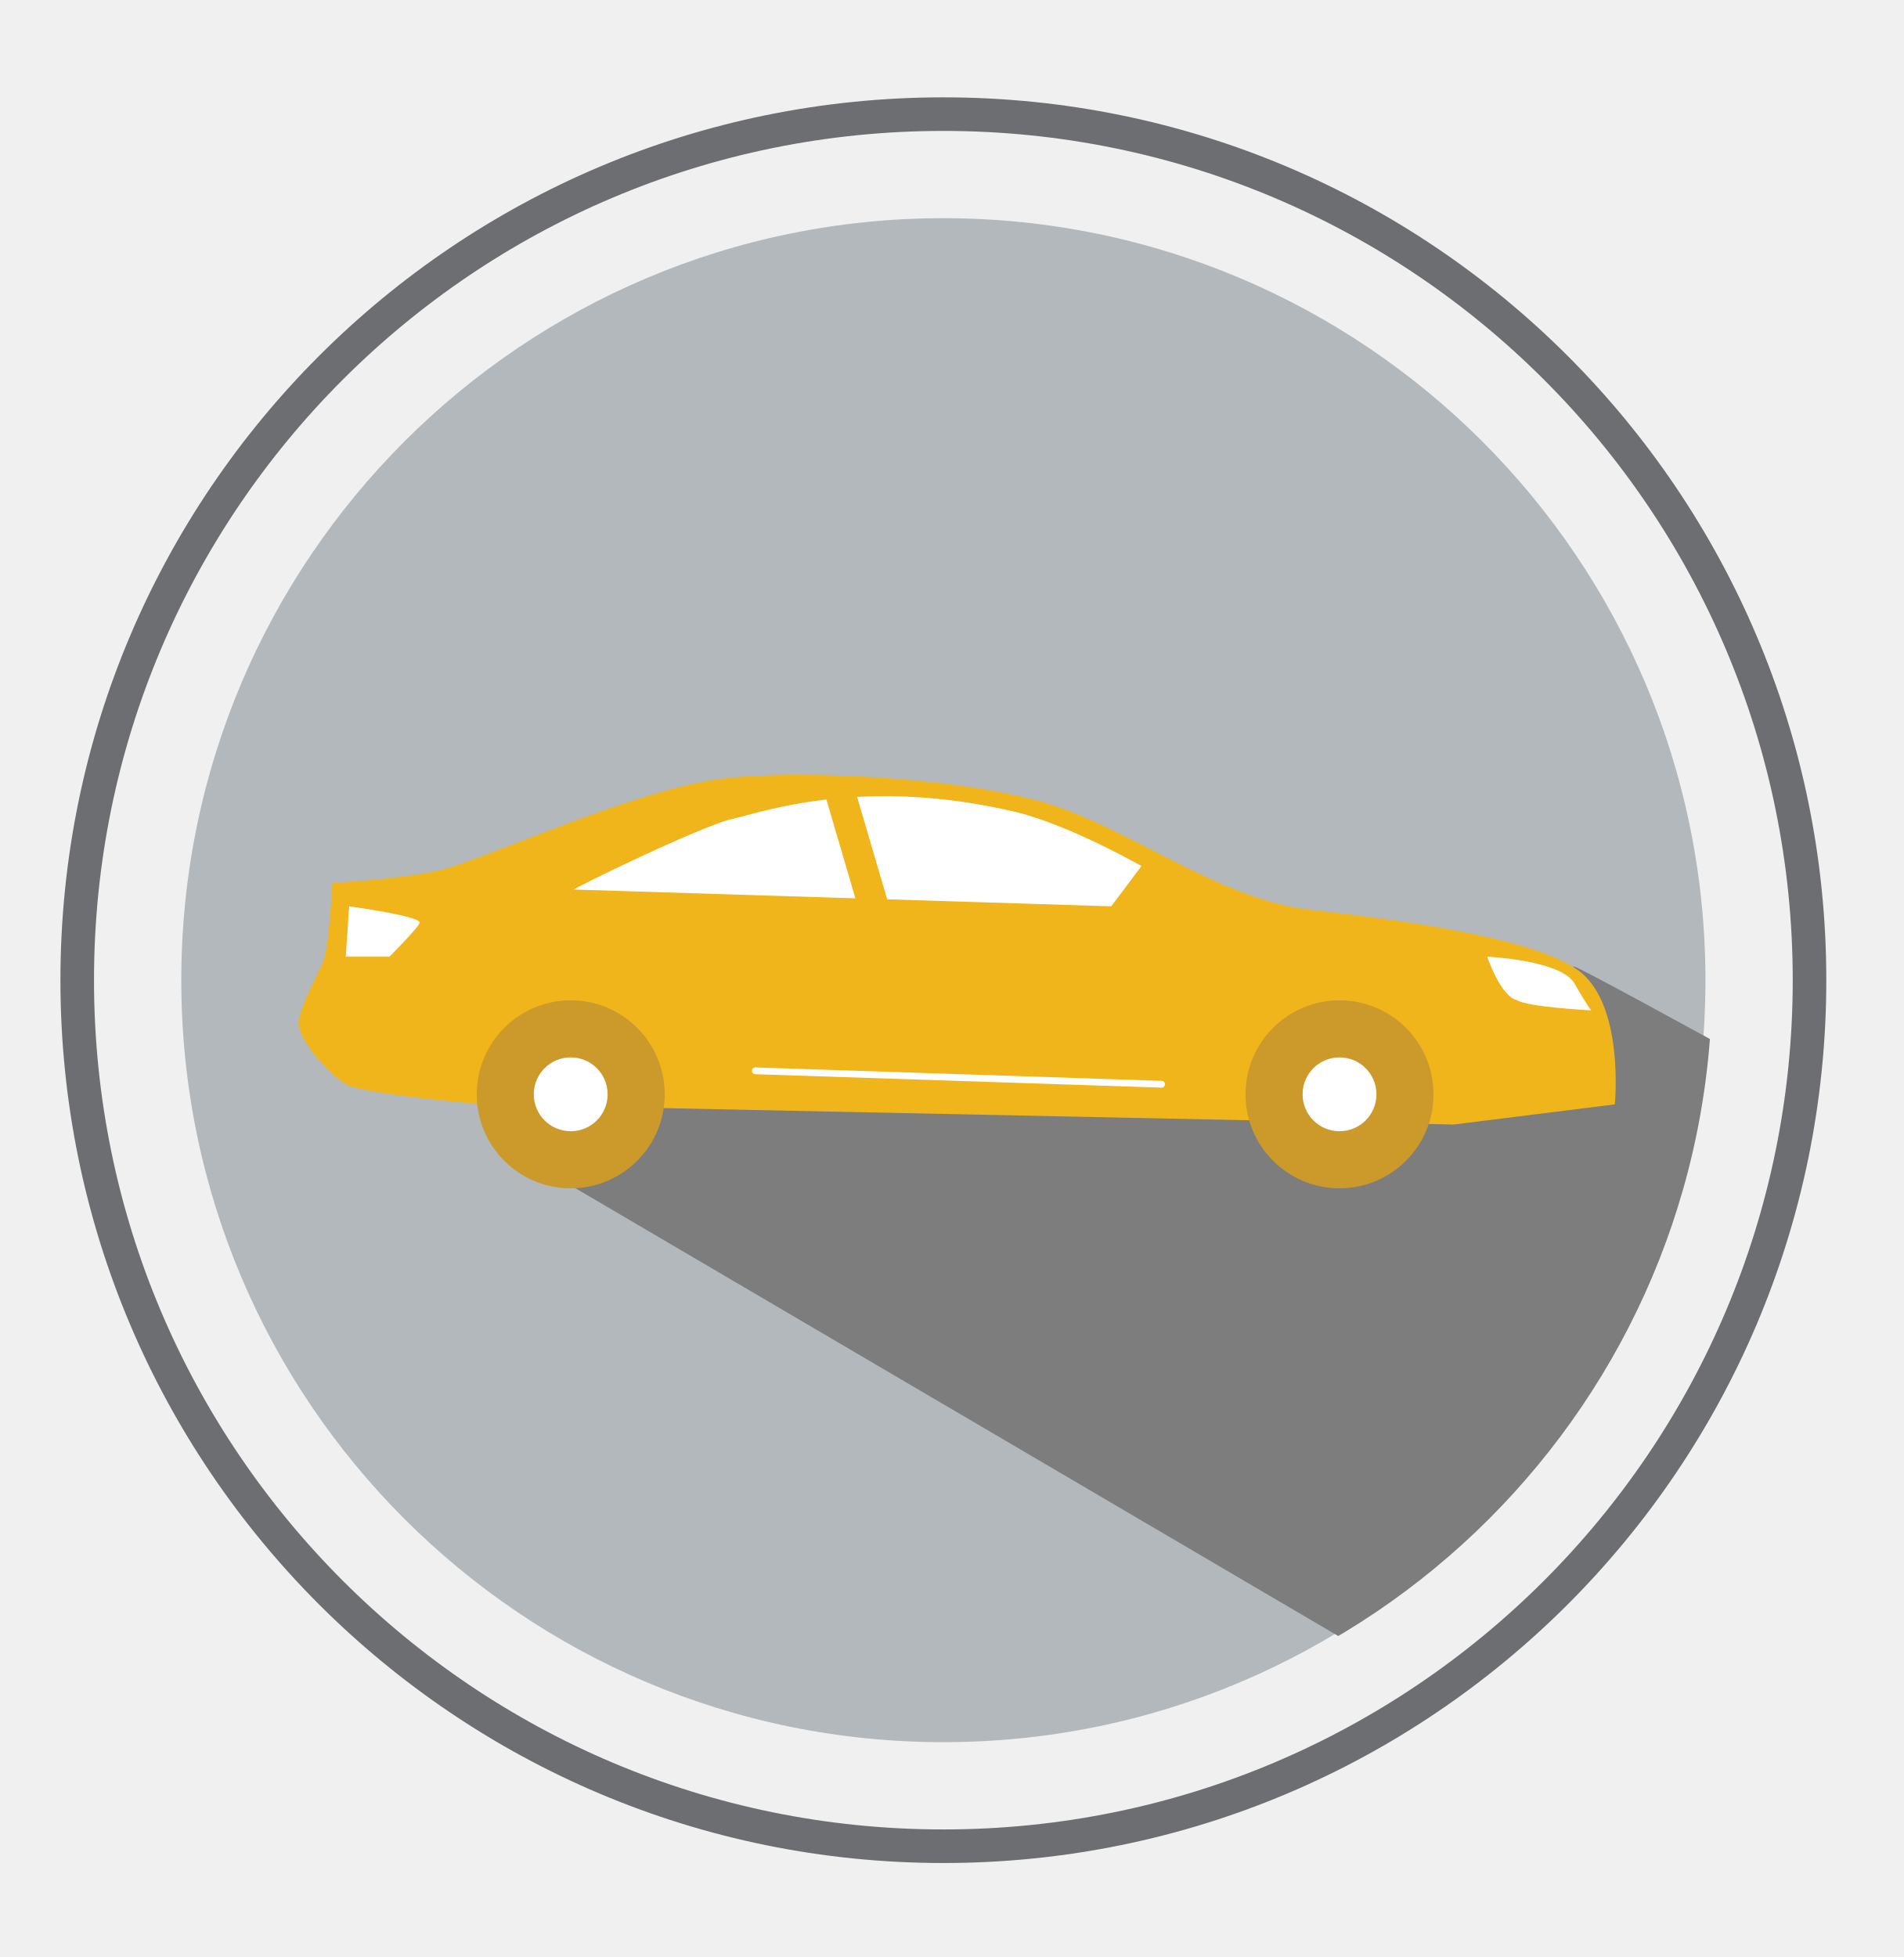
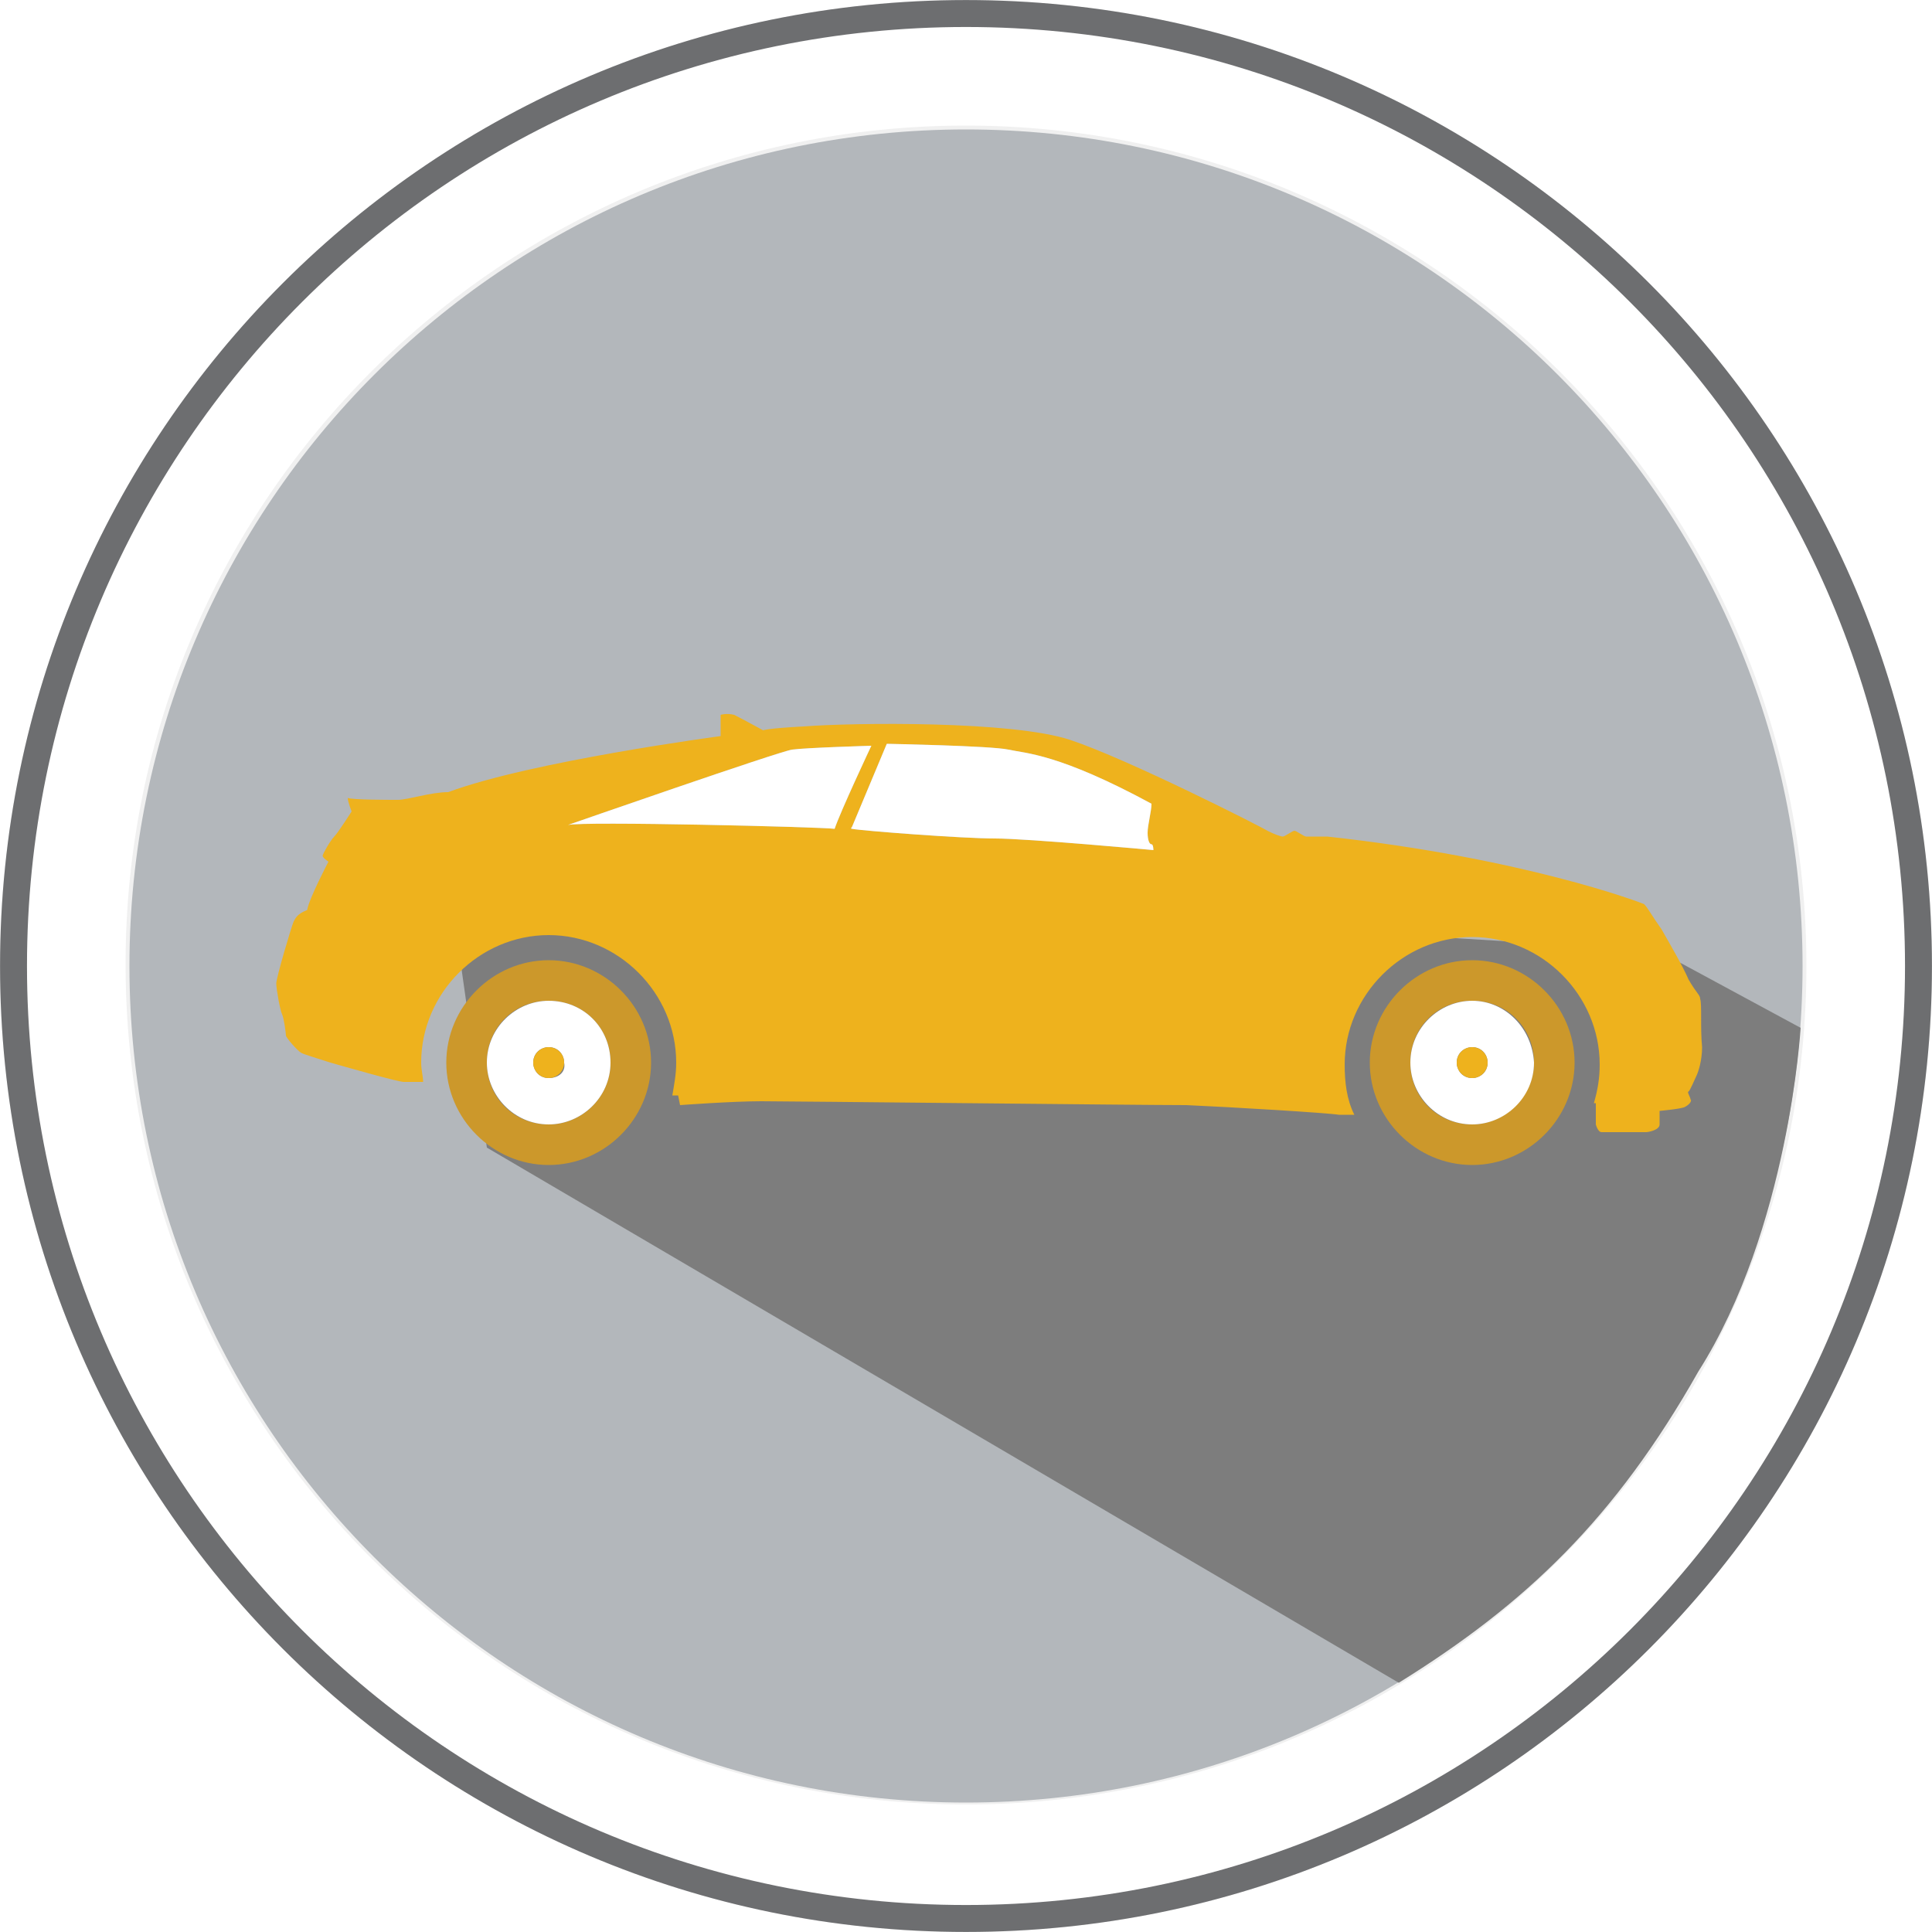
- <svg xmlns="http://www.w3.org/2000/svg" xmlns:xlink="http://www.w3.org/1999/xlink" version="1.1" x="0px" y="0px" viewBox="0 0 56.7 58.3" enable-background="new 0 0 56.7 58.3" xml:space="preserve">
-   <g id="Layer_1" display="none">
-     <g display="inline">
-       <g>
-         <circle fill="#B3B8BC" cx="28.3" cy="29.3" r="22.7" />
-       </g>
-       <circle fill="none" stroke="#6D6E71" stroke-miterlimit="10" cx="28.3" cy="29.3" r="25.8" />
-       <g>
-         <g>
-           <defs>
-             <circle id="SVGID_1_" cx="28.3" cy="29.3" r="22.7" />
-           </defs>
-           <clipPath id="SVGID_2_">
-             <use xlink:href="#SVGID_1_" overflow="visible" />
-           </clipPath>
-           <path clip-path="url(#SVGID_2_)" fill="#898989" d="M35.2,16.7l18.4,10.8c0,0-3.6,21.3-4.5,20.8C48.2,47.9,38,53.4,38,53.4h-8.8      l2.7-35.1L35.2,16.7z" />
-         </g>
-         <g>
-           <defs>
-             <circle id="SVGID_3_" cx="28.3" cy="29.3" r="22.7" />
-           </defs>
-           <clipPath id="SVGID_4_">
-             <use xlink:href="#SVGID_3_" overflow="visible" />
-           </clipPath>
-           <g clip-path="url(#SVGID_4_)">
-             <path fill-rule="evenodd" clip-rule="evenodd" fill="#F1B51C" d="M28.3,15.6c-4.6,0-8.3,1.1-8.3,2.4v42.5h16.5V18       C36.6,16.7,32.9,15.6,28.3,15.6z" />
+ <svg xmlns="http://www.w3.org/2000/svg" version="1.1" x="0px" y="0px" viewBox="0 0 100 100" enable-background="new 0 0 100 100" xml:space="preserve" width="100px" height="100px">
+   <g class="our_brand">
+     <circle class="grey_circle" fill="#B3B7BB" cx="50" cy="50" r="43.3" />
+     <g>
+       <path class="shadow" fill="#7D7D7D" d="M85.8,49.2c-0.4,0-62.6-3.9-62.6-3.9l2,14.1l47.2,27.7C79,83,83.6,78.6,87.9,71     c4.7-7.4,5.3-17.8,5.3-17.8" />
+       <g class="brand_car">
+         <g class="_x3C_Path_x3E__1_">
+           <g>
            <g>
-               <defs>
-                 <path id="SVGID_5_" d="M34.5,79.9C22.2,70.1,9.9,62.3-2.2,56.4C3.4,47.2,9,38.4,14.7,30C27,37.7,39.3,47.3,51.3,58.9         C45.8,65.5,40.1,72.4,34.5,79.9z" />
-               </defs>
-               <clipPath id="SVGID_6_">
-                 <use xlink:href="#SVGID_5_" overflow="visible" />
-               </clipPath>
-               <path clip-path="url(#SVGID_6_)" fill-rule="evenodd" clip-rule="evenodd" fill="#CC992B" d="M28.3,19.2        c-4.6,0-8.3,1.1-8.3,2.4V64h16.5V21.5C36.6,20.2,32.9,19.2,28.3,19.2z" />
-             </g>
-             <path fill="#FFFFFF" d="M36.6,40.3c-1.6-1.1-4.9-1.6-8.3-1.6c-3.3,0-6.7,0.5-8.2,1.6v1.4h0c0-0.8,3.2-2,8.2-2s8.2,1.2,8.2,2h0       V40.3z" />
-             <g>
-               <path fill-rule="evenodd" clip-rule="evenodd" fill="#FFFFFF" d="M23,20.1c0,3.4,0,6.8,0,10.2c3.5-0.8,7.2-0.8,10.7,0        c0-3.4,0-6.8,0-10.2C30.1,19.2,26.5,19.2,23,20.1L23,20.1z M25.4,24.3c0-0.4,0-0.8,0-1.2c0-1.2,0.6-1.5,1.2-1.6        c0.6,0,1.2,0.1,1.2,0.9c0,0.2,0,0.4,0,0.5c-0.2,0-0.5,0-0.7,0c0-0.1,0-0.2,0-0.4c0-0.4-0.1-0.5-0.5-0.5        c-0.5,0-0.5,0.8-0.5,1.2c0,0.4,0,0.8,0,1.2c0,0.6,0,1,0.5,0.9c0.3,0,0.5-0.1,0.5-0.5c0-0.3,0-0.5,0-0.8c-0.2,0-0.3,0-0.5,0        c0-0.2,0-0.4,0-0.6c0.4,0,0.8,0,1.2-0.1c0,0.9,0,1.7,0,2.6c-0.2,0-0.4,0-0.7,0c0-0.1,0-0.2,0-0.3c-0.1,0.2-0.5,0.3-0.7,0.4        C25.3,26.3,25.4,25.6,25.4,24.3L25.4,24.3z M31.3,27.8c-2-0.3-3.9-0.3-5.9,0c0-0.4,0-0.8,0-1.2c2-0.3,3.9-0.2,5.9,0        C31.3,27,31.3,27.4,31.3,27.8L31.3,27.8z M31.3,26.3c-0.2,0-0.5-0.1-0.7-0.1c0-1,0-2,0-3c-0.2,1-0.4,2-0.6,3        c-0.2,0-0.4,0-0.6,0c-0.2-1-0.4-2-0.6-3c0,1,0,2,0,3c-0.2,0-0.5,0-0.7,0c0-1.5,0-3,0-4.5c0.3,0,0.6,0,0.9,0c0.2,1,0.4,2,0.6,3        c0.2-1,0.4-2,0.6-2.9c0.3,0,0.6,0.1,0.9,0.1C31.3,23.3,31.3,24.8,31.3,26.3L31.3,26.3z" />
+               <path fill="#CC982B" d="M76.2,49.7c-2.9,0-5.3,2.4-5.3,5.3s2.4,5.3,5.3,5.3s5.3-2.4,5.3-5.3S79.1,49.7,76.2,49.7z M76.2,58.2         c-1.8,0-3.2-1.4-3.2-3.2c0-1.8,1.4-3.2,3.2-3.2c1.8,0,3.2,1.4,3.2,3.2C79.4,56.7,77.9,58.2,76.2,58.2z" />
            </g>
          </g>
+           <g>
+             <path fill="#FFFFFF" d="M76.2,51.8c-1.7,0-3.2,1.4-3.2,3.2c0,1.7,1.4,3.2,3.2,3.2c1.7,0,3.2-1.4,3.2-3.2        C79.3,53.2,77.9,51.8,76.2,51.8z M76.2,55.8c-0.5,0-0.8-0.4-0.8-0.8c0-0.5,0.4-0.8,0.8-0.8c0.5,0,0.8,0.4,0.8,0.8        C77,55.5,76.6,55.8,76.2,55.8z" />
+             <circle fill="#EEB21D" cx="76.2" cy="55" r="0.8" />
+           </g>
        </g>
-       </g>
-       <g>
-         <circle fill="#B3B8BC" cx="28.3" cy="29.3" r="22.7" />
-       </g>
-       <circle fill="none" stroke="#6D6E71" stroke-miterlimit="10" cx="28.3" cy="29.3" r="25.8" />
-       <g>
-         <g>
-           <defs>
-             <circle id="SVGID_7_" cx="28.3" cy="29.3" r="22.7" />
-           </defs>
-           <clipPath id="SVGID_8_">
-             <use xlink:href="#SVGID_7_" overflow="visible" />
-           </clipPath>
-           <path clip-path="url(#SVGID_8_)" fill="#898989" d="M35.2,16.7l18.4,10.8c0,0-3.6,21.3-4.5,20.8C48.2,47.9,38,53.4,38,53.4h-8.8      l2.7-35.1L35.2,16.7z" />
-         </g>
-         <g>
-           <defs>
-             <circle id="SVGID_9_" cx="28.3" cy="29.3" r="22.7" />
-           </defs>
-           <clipPath id="SVGID_10_">
-             <use xlink:href="#SVGID_9_" overflow="visible" />
-           </clipPath>
-           <g clip-path="url(#SVGID_10_)">
-             <path fill-rule="evenodd" clip-rule="evenodd" fill="#F1B51C" d="M28.3,15.6c-4.6,0-8.3,1.1-8.3,2.4v42.5h16.5V18       C36.6,16.7,32.9,15.6,28.3,15.6z" />
+         <g class="_x3C_Path_x3E_">
+           <g>
            <g>
-               <defs>
-                 <path id="SVGID_11_" d="M34.5,79.9C22.2,70.1,9.9,62.3-2.2,56.4C3.4,47.2,9,38.4,14.7,30C27,37.7,39.3,47.3,51.3,58.9         C45.8,65.5,40.1,72.4,34.5,79.9z" />
-               </defs>
-               <clipPath id="SVGID_12_">
-                 <use xlink:href="#SVGID_11_" overflow="visible" />
-               </clipPath>
-               <path clip-path="url(#SVGID_12_)" fill-rule="evenodd" clip-rule="evenodd" fill="#CC992B" d="M28.3,19.2        c-4.6,0-8.3,1.1-8.3,2.4V64h16.5V21.5C36.6,20.2,32.9,19.2,28.3,19.2z" />
-             </g>
-             <path fill="#FFFFFF" d="M36.6,40.3c-1.6-1.1-4.9-1.6-8.3-1.6c-3.3,0-6.7,0.5-8.2,1.6v1.4h0c0-0.8,3.2-2,8.2-2s8.2,1.2,8.2,2h0       V40.3z" />
-             <g>
-               <path fill-rule="evenodd" clip-rule="evenodd" fill="#FFFFFF" d="M23,20.1c0,3.4,0,6.8,0,10.2c3.5-0.8,7.2-0.8,10.7,0        c0-3.4,0-6.8,0-10.2C30.1,19.2,26.5,19.2,23,20.1L23,20.1z M25.4,24.3c0-0.4,0-0.8,0-1.2c0-1.2,0.6-1.5,1.2-1.6        c0.6,0,1.2,0.1,1.2,0.9c0,0.2,0,0.4,0,0.5c-0.2,0-0.5,0-0.7,0c0-0.1,0-0.2,0-0.4c0-0.4-0.1-0.5-0.5-0.5        c-0.5,0-0.5,0.8-0.5,1.2c0,0.4,0,0.8,0,1.2c0,0.6,0,1,0.5,0.9c0.3,0,0.5-0.1,0.5-0.5c0-0.3,0-0.5,0-0.8c-0.2,0-0.3,0-0.5,0        c0-0.2,0-0.4,0-0.6c0.4,0,0.8,0,1.2-0.1c0,0.9,0,1.7,0,2.6c-0.2,0-0.4,0-0.7,0c0-0.1,0-0.2,0-0.3c-0.1,0.2-0.5,0.3-0.7,0.4        C25.3,26.3,25.4,25.6,25.4,24.3L25.4,24.3z M31.3,27.8c-2-0.3-3.9-0.3-5.9,0c0-0.4,0-0.8,0-1.2c2-0.3,3.9-0.2,5.9,0        C31.3,27,31.3,27.4,31.3,27.8L31.3,27.8z M31.3,26.3c-0.2,0-0.5-0.1-0.7-0.1c0-1,0-2,0-3c-0.2,1-0.4,2-0.6,3        c-0.2,0-0.4,0-0.6,0c-0.2-1-0.4-2-0.6-3c0,1,0,2,0,3c-0.2,0-0.5,0-0.7,0c0-1.5,0-3,0-4.5c0.3,0,0.6,0,0.9,0c0.2,1,0.4,2,0.6,3        c0.2-1,0.4-2,0.6-2.9c0.3,0,0.6,0.1,0.9,0.1C31.3,23.3,31.3,24.8,31.3,26.3L31.3,26.3z" />
+               <path fill="#CC982B" d="M28.4,49.7c-2.9,0-5.3,2.4-5.3,5.3s2.4,5.3,5.3,5.3s5.3-2.4,5.3-5.3S31.3,49.7,28.4,49.7z M28.4,58.2         c-1.8,0-3.2-1.4-3.2-3.2c0-1.8,1.4-3.2,3.2-3.2s3.2,1.4,3.2,3.2C31.6,56.7,30.2,58.2,28.4,58.2z" />
            </g>
          </g>
+           <g>
+             <path fill="#FFFFFF" d="M28.4,51.8c-1.7,0-3.2,1.4-3.2,3.2c0,1.7,1.4,3.2,3.2,3.2c1.7,0,3.2-1.4,3.2-3.2        C31.6,53.2,30.2,51.8,28.4,51.8z M28.4,55.8c-0.5,0-0.8-0.4-0.8-0.8c0-0.5,0.4-0.8,0.8-0.8c0.5,0,0.8,0.4,0.8,0.8        C29.3,55.5,28.9,55.8,28.4,55.8z" />
+             <circle fill="#EEB21D" cx="28.4" cy="55" r="0.8" />
+           </g>
        </g>
+         <path class="_x3C_Path_x3E__2_" fill="#EEB21D" d="M88,51.7c0-0.2-0.2-0.3-0.6-1c-0.3-0.7-1-1.9-1.4-2.6c-0.5-0.7-0.7-1.1-0.9-1.3      c-0.2-0.1-6.3-2.4-16.4-3.5c-0.3,0-1,0-1.1,0S67.1,43,67,43c-0.1,0-0.5,0.3-0.6,0.3S66,43.2,65.6,43c-0.3-0.2-7.2-3.7-10.2-4.7      c-3-1-11.2-0.9-13.8-0.7c-1.9,0.1-2.1,0.2-2.1,0.2S38.4,37.2,38,37c-0.4-0.1-0.7,0-0.7,0l0,1.1c0,0-9.8,1.3-14.1,2.9      c-0.9,0-2.1,0.4-2.6,0.4c-0.5,0-2.4,0-2.6-0.1C18,41.5,18.2,42,18.2,42s-0.7,1.1-0.9,1.3c-0.2,0.2-0.6,0.9-0.6,1s0.3,0.3,0.3,0.3      s-1,1.9-1.1,2.5c-0.5,0.2-0.6,0.4-0.7,0.6c-0.1,0.2-0.9,2.9-0.9,3.2s0.2,1.4,0.3,1.6c0.1,0.2,0.2,1,0.2,1.1      c0,0.1,0.6,0.8,0.8,0.9c0.2,0.1,0.9,0.3,1.5,0.5c0.7,0.2,3.5,1,3.8,1c0.2,0,0.7,0,0.7,0l0.3,0c0-0.3-0.1-0.6-0.1-1      c0-3.6,3-6.6,6.6-6.6s6.6,3,6.6,6.6c0,0.6-0.1,1.1-0.2,1.7l0.3,0l0.1,0.5c0,0,2.7-0.2,4.2-0.2s19.6,0.2,22,0.2      c2.3,0.1,7.3,0.4,7.9,0.5l0.8,0c-0.4-0.8-0.5-1.7-0.5-2.6c0-3.6,3-6.6,6.6-6.6s6.6,3,6.6,6.6c0,0.7-0.1,1.3-0.3,2l0.1,0v1.1      c0,0,0.1,0.4,0.3,0.4c0.2,0,2.2,0,2.3,0c0.1,0,0.7-0.1,0.7-0.4s0-0.7,0-0.7s1.1-0.1,1.3-0.2s0.4-0.3,0.3-0.4      c0-0.1-0.2-0.4-0.1-0.4c0.1-0.1,0.3-0.6,0.4-0.8c0.1-0.2,0.3-0.8,0.3-1.5C88,53.2,88.1,52,88,51.7z M29.4,42.7      c0,0,10.9-3.8,11.6-3.9s4.1-0.2,4.1-0.2s-1.6,3.4-1.9,4.3C42.5,42.8,30.2,42.5,29.4,42.7z M51.5,43.4c-1.7,0-6.9-0.4-7.4-0.5      c-0.1,0,0-0.1,0-0.1l1.8-4.3c0,0,5.4,0.1,6.3,0.3c0.9,0.2,2.6,0.2,7.4,2.8c0,0.4-0.2,1.1-0.2,1.5s0.1,0.6,0.2,0.6      c0.1,0,0.1,0.3,0.1,0.3S53.2,43.4,51.5,43.4z" />
+         <path fill="#FFFFFF" d="M29.4,42.7c0,0,10.9-3.8,11.6-3.9c0.7-0.1,4.1-0.2,4.1-0.2s-1.6,3.4-1.9,4.3      C42.5,42.8,30.1,42.5,29.4,42.7z" />
+         <path fill="#FFFFFF" d="M51.5,43.4c-1.7,0-6.9-0.4-7.4-0.5c-0.1,0,0-0.1,0-0.1l1.8-4.3c0,0,5.4,0.1,6.3,0.3      c0.9,0.2,2.6,0.2,7.4,2.8c0,0.4-0.2,1.1-0.2,1.5s0.1,0.6,0.2,0.6c0.1,0,0.1,0.3,0.1,0.3S53.2,43.4,51.5,43.4" />
      </g>
    </g>
  </g>
-   <g id="Layer_2" display="none">
-     <g display="inline">
-       <g>
-         <circle fill="#B3B8BC" cx="28.3" cy="29.2" r="22.7" />
-       </g>
-       <circle fill="none" stroke="#6D6E71" stroke-miterlimit="10" cx="28.3" cy="29.2" r="25.8" />
-       <g>
-         <g>
-           <defs>
-             <circle id="SVGID_13_" cx="28.3" cy="29.2" r="22.9" />
-           </defs>
-           <clipPath id="SVGID_14_">
-             <use xlink:href="#SVGID_13_" overflow="visible" />
-           </clipPath>
-           <polygon clip-path="url(#SVGID_14_)" fill="#8C9299" points="53.4,26.8 30.5,13.4 25.6,54.3 42.7,55.7 56.3,31.2     " />
-         </g>
-         <g>
-           <defs>
-             <circle id="SVGID_15_" cx="28.3" cy="29.2" r="22.9" />
-           </defs>
-           <clipPath id="SVGID_16_">
-             <use xlink:href="#SVGID_15_" overflow="visible" />
-           </clipPath>
-           <g clip-path="url(#SVGID_16_)">
-             <path fill="#F1B51C" d="M39.5,31.7l-5.3-2.4l0,0c-1.5-1.3-3.7-2.1-6.1-2.4h0c-2.3,0.5-4.1,1.2-5.5,2.3l0,0l-5.5,2.4l1,22.8       l3.8,0.1v16.9H27V53.6h2.9v17.8H35v-17l3.2-0.2L39.5,31.7z" />
-             <path fill="#F1B51C" d="M23.5,23.2h-0.7c-0.5,0-0.9-0.4-0.9-0.9v-1.5c0-0.5,0.4-0.9,0.9-0.9h0.7c0.5,0,0.9,0.4,0.9,0.9v1.5       C24.5,22.8,24,23.2,23.5,23.2z" />
-             <path fill="#F1B51C" d="M32.9,23.2h-0.7c-0.5,0-0.9-0.4-0.9-0.9v-1.5c0-0.5,0.4-0.9,0.9-0.9h0.7c0.5,0,0.9,0.4,0.9,0.9v1.5       C33.9,22.8,33.4,23.2,32.9,23.2z" />
-             <polygon fill="#FFFFFF" points="25.5,27.7 24.5,29.7 28,46.4 31.7,29.8 30.5,27.7      " />
-             <polygon fill="#CC992B" points="29.2,30.2 26.9,30.2 26,27.7 30.1,27.7      " />
-             <path fill="#F1B51C" d="M22.9,24.8v-5.1c0-2.4,2-4.4,4.4-4.4h1.1c2.4,0,4.4,2,4.4,4.4v5.1c0,1.2-2.5,4.2-5,4.2       C25.4,29,22.9,26,22.9,24.8z" />
-             <g>
-               <defs>
-                 <polygon id="SVGID_17_" points="25.5,27.7 24.5,29.7 28,46.4 31.7,29.8 30.5,27.7        " />
-               </defs>
-               <clipPath id="SVGID_18_">
-                 <use xlink:href="#SVGID_17_" overflow="visible" />
-               </clipPath>
-               <polygon clip-path="url(#SVGID_18_)" fill="#CC992B" points="29.5,46 28.1,47.2 26.6,46 27.1,30.8 29.1,30.8       " />
-             </g>
-             <path fill="#FFFFFF" d="M22.3,19.1c-0.1-0.3-0.7-1.6-0.4-2.9c0.4-1.7,1.7-1.2,1.7-1.2s0.3-1.7,2.1-1.8c0.7,0,4.9-1.2,6.9,2.1       c0.7,1.2,0.3,5,0.3,5s-0.7-2.1-1.6-2.2c-1.7-0.2-1.9,0.8-3.5,0.6c-1.7-0.2-3.2-1.9-3.2-1.9s-0.1,1.1-0.6,1.9       c-0.6,0.8-0.7,2.2-0.7,2.2L22.3,19.1z" />
-           </g>
-         </g>
-       </g>
-     </g>
+   <path class="white_circle" fill="#FFFFFF" d="M50,1.3C23.1,1.3,1.3,23.1,1.3,50c0,26.9,21.8,48.7,48.7,48.7    C77,98.6,98.8,76.9,98.8,50C98.8,23.1,77,1.3,50,1.3z M50,93.4C26,93.4,6.5,74,6.5,49.9C6.5,25.9,26,6.5,50,6.5    s43.5,19.5,43.5,43.5C93.5,74,74,93.4,50,93.4z" />
+   <g class="corner_path">
+     <path fill="#FFFFFF" d="M0,0v100h100V0H0z M50,100C22.4,100,0,77.6,0,50C0,22.4,22.4,0,50,0c27.6,0,50,22.4,50,50S77.6,100,50,100z    " />
  </g>
-   <g id="Layer_3">
-     <g>
-       <g>
-         <circle fill="#B3B8BC" cx="28.1" cy="29.2" r="22.7" />
-       </g>
-       <circle fill="none" stroke="#6D6E71" stroke-miterlimit="10" cx="28.1" cy="29.2" r="25.8" />
-       <g>
-         <g>
-           <defs>
-             <circle id="SVGID_19_" cx="28.3" cy="29.2" r="22.7" />
-           </defs>
-           <clipPath id="SVGID_20_">
-             <use xlink:href="#SVGID_19_" overflow="visible" />
-           </clipPath>
-           <path clip-path="url(#SVGID_20_)" fill="#7D7D7D" d="M59,35.4c0,0-11.9-6.6-12.1-6.6s-32.8-2-32.8-2l1,7.4l31,18.2L59,35.4" />
-         </g>
-         <g>
-           <path fill="#F1B51C" d="M9.9,26.3c0,0-0.1,2.1-0.3,2.4C9.5,29,8.9,30,8.9,30.5c0,0.5,0.9,1.5,1.4,1.8c0.5,0.3,4.1,0.6,4.1,0.6      l28.9,0.6l4.8-0.6c0,0,0.3-3-1.1-4c-1.4-1-5.4-1.5-8-1.8s-5.2-2.3-7.6-3.1c-2.4-0.8-7.4-1.1-9.9-0.8s-7.1,2.4-8.3,2.7      S9.9,26.3,9.9,26.3z" />
-           <circle fill="#CC992B" cx="17" cy="32.6" r="2.8" />
-           <circle fill="#CC992B" cx="39.9" cy="32.6" r="2.8" />
-           <path fill="#FFFFFF" d="M21.8,24.4c0.9-0.2,3.9-1.3,8.5-0.2c1.6,0.4,3.7,1.6,3.7,1.6L33.1,27l-16-0.5      C17,26.5,20.9,24.6,21.8,24.4z" />
-           <rect x="25.1" y="23.4" transform="matrix(0.9595 -0.2816 0.2816 0.9595 -6.1232 8.2089)" fill="#F1B51C" width="0.9" height="4.1" />
-           <path fill="#FFFFFF" d="M44.3,28.5c0,0,2.2,0.1,2.6,0.8c0.4,0.7,0.5,0.8,0.5,0.8s-1.9-0.1-2.2-0.3      C44.7,29.7,44.3,28.5,44.3,28.5z" />
-           <circle fill="#FFFFFF" cx="17" cy="32.6" r="1.1" />
-           <circle fill="#FFFFFF" cx="39.9" cy="32.6" r="1.1" />
-           <line fill="none" stroke="#FFFFFF" stroke-width="0.202" stroke-linecap="round" stroke-miterlimit="10" x1="22.5" y1="31.9" x2="34.6" y2="32.3" />
-           <path fill="#FFFFFF" d="M10.4,27l-0.1,1.5h1.3c0,0,0.8-0.8,0.9-1C12.6,27.3,10.4,27,10.4,27z" />
-         </g>
-       </g>
-     </g>
-   </g>
+   <circle class="out_circle" display="inline" fill="none" stroke="#6D6E70" stroke-width="1.394" stroke-miterlimit="10" cx="50" cy="50" r="49.3" />
</svg>
